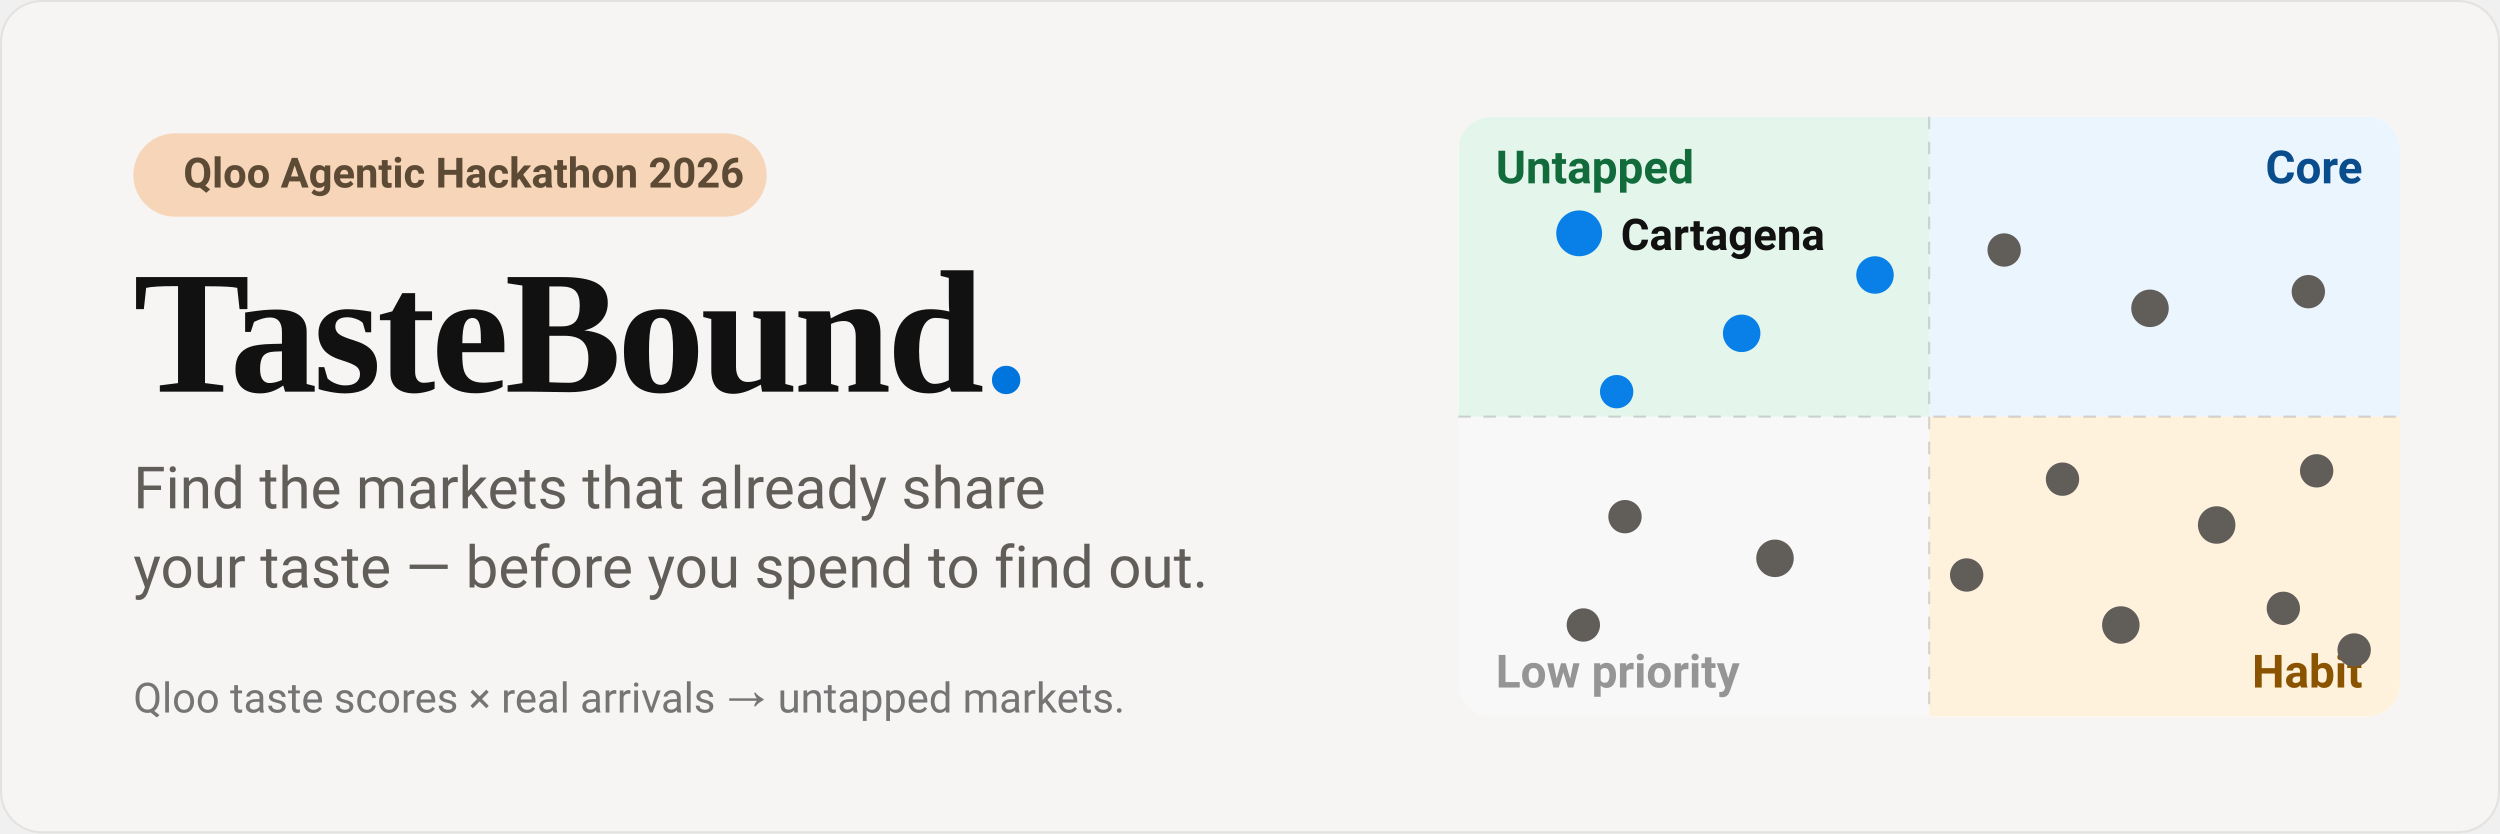
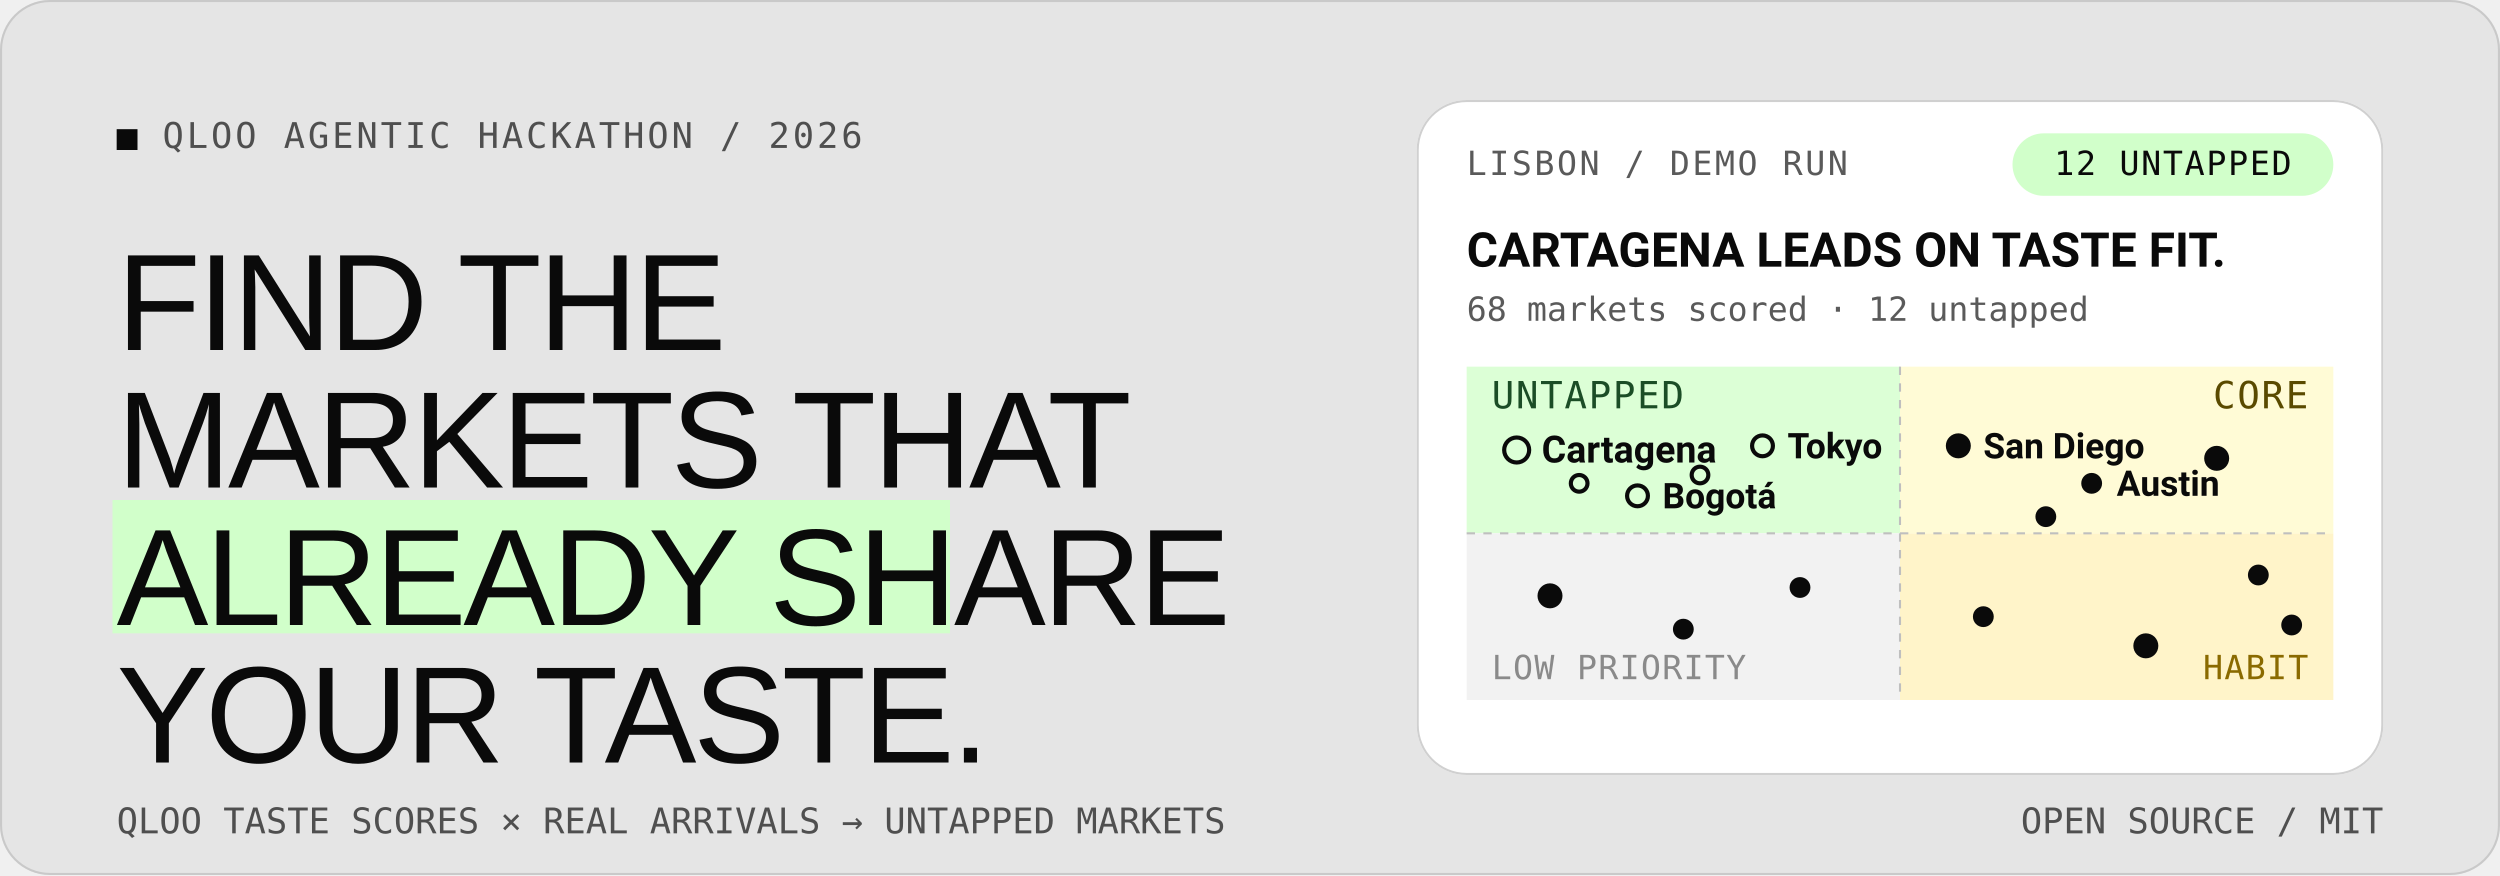
- <svg xmlns="http://www.w3.org/2000/svg" viewBox="0 0 1200 400" width="100%" role="img" aria-label="TasteBound — find the markets that already share your taste. A gap quadrant shows untapped markets in the top-left.">
-   <defs>
-     <clipPath id="panelClip">
-       <rect x="700" y="56" width="452" height="288" rx="16" />
-     </clipPath>
-   </defs>
-   <rect x="0" y="0" width="1200" height="400" rx="20" fill="#f6f5f4" />
-   <rect x="0.5" y="0.5" width="1199" height="399" rx="19.5" fill="none" stroke="rgba(0,0,0,0.08)" />
-   <rect x="64" y="64" width="304" height="40" rx="20" fill="#f6d5b8" />
-   <text x="88" y="90" font-family="-apple-system, 'Segoe UI', Roboto, Helvetica, Arial, sans-serif" font-size="20" font-weight="600" fill="#5c4a35">Qloo Agentic Hackathon 2026</text>
-   <text x="64" y="188" font-family="Georgia, 'Times New Roman', serif" font-size="84" font-weight="700" letter-spacing="-2" fill="#111111">TasteBound<tspan fill="#0075de">.</tspan>
-   </text>
-   <text x="64" y="244" font-family="-apple-system, 'Segoe UI', Roboto, Helvetica, Arial, sans-serif" font-size="28" fill="#615d59">Find the markets that already share</text>
-   <text x="64" y="282" font-family="-apple-system, 'Segoe UI', Roboto, Helvetica, Arial, sans-serif" font-size="28" fill="#615d59">your taste — before you spend to find out.</text>
-   <text x="64" y="342" font-family="-apple-system, 'Segoe UI', Roboto, Helvetica, Arial, sans-serif" font-size="20" fill="#757575">Qloo taste scores × real arrivals → untapped markets.</text>
-   <g clip-path="url(#panelClip)">
-     <rect x="700" y="56" width="452" height="288" fill="#ffffff" />
-     <rect x="700" y="56" width="226" height="144" fill="#d9f2e3" opacity="0.7" />
-     <rect x="926" y="56" width="226" height="144" fill="#e6f3fe" opacity="0.8" />
-     <rect x="700" y="200" width="226" height="144" fill="rgba(0,0,0,0.03)" />
-     <rect x="926" y="200" width="226" height="144" fill="#ffe9c7" opacity="0.6" />
-     <line x1="926" y1="56" x2="926" y2="344" stroke="rgba(0,0,0,0.15)" stroke-dasharray="6 6" />
-     <line x1="700" y1="200" x2="1152" y2="200" stroke="rgba(0,0,0,0.15)" stroke-dasharray="6 6" />
-     <text x="718" y="88" font-family="-apple-system, 'Segoe UI', Roboto, Helvetica, Arial, sans-serif" font-size="22" font-weight="700" fill="#116b3a">Untapped</text>
-     <text x="1134" y="88" text-anchor="end" font-family="-apple-system, 'Segoe UI', Roboto, Helvetica, Arial, sans-serif" font-size="22" font-weight="700" fill="#0a4d8c">Core</text>
-     <text x="718" y="330" font-family="-apple-system, 'Segoe UI', Roboto, Helvetica, Arial, sans-serif" font-size="22" font-weight="700" fill="rgba(0,0,0,0.4)">Low priority</text>
-     <text x="1134" y="330" text-anchor="end" font-family="-apple-system, 'Segoe UI', Roboto, Helvetica, Arial, sans-serif" font-size="22" font-weight="700" fill="#8a5300">Habit</text>
-     <circle cx="758" cy="112" r="11" fill="#097fe8" />
-     <text x="778" y="120" font-family="-apple-system, 'Segoe UI', Roboto, Helvetica, Arial, sans-serif" font-size="21" font-weight="600" fill="#111111">Cartagena</text>
-     <circle cx="836" cy="160" r="9" fill="#097fe8" />
-     <circle cx="776" cy="188" r="8" fill="#097fe8" />
-     <circle cx="900" cy="132" r="9" fill="#097fe8" />
-     <circle cx="962" cy="120" r="8" fill="#615d59" />
-     <circle cx="1032" cy="148" r="9" fill="#615d59" />
-     <circle cx="1108" cy="140" r="8" fill="#615d59" />
-     <circle cx="990" cy="230" r="8" fill="#615d59" />
-     <circle cx="1064" cy="252" r="9" fill="#615d59" />
-     <circle cx="1112" cy="226" r="8" fill="#615d59" />
-     <circle cx="944" cy="276" r="8" fill="#615d59" />
-     <circle cx="1018" cy="300" r="9" fill="#615d59" />
-     <circle cx="1096" cy="292" r="8" fill="#615d59" />
-     <circle cx="1130" cy="312" r="8" fill="#615d59" />
-     <circle cx="780" cy="248" r="8" fill="#615d59" />
-     <circle cx="852" cy="268" r="9" fill="#615d59" />
-     <circle cx="760" cy="300" r="8" fill="#615d59" />
+ <svg xmlns="http://www.w3.org/2000/svg" viewBox="0 0 1200 420" width="100%" role="img" aria-labelledby="title desc">
+   <style>
+     @keyframes tb-repaint { from { opacity: 0.99; } to { opacity: 1; } }
+     svg { animation: tb-repaint 0.01s linear; }
+   </style>
+   <rect width="1200" height="420" rx="24" fill="#e5e5e5" />
+   <rect x="0.5" y="0.5" width="1199" height="419" rx="23.5" fill="none" stroke="#c9c9c9" />
+   <g id="eyebrow" transform="translate(56 62)">
+     <rect width="10" height="10" fill="#0a0a0a" />
+     <text x="22" y="9" font-family="ui-monospace, 'SFMono-Regular', Menlo, Consolas, monospace" font-size="17" letter-spacing="1.4" fill="#4f4f4f">QLOO AGENTIC HACKATHON / 2026</text>
+   </g>
+   <g id="title" font-family="Impact, 'Arial Black', 'Helvetica Neue', Arial, sans-serif" font-size="66" letter-spacing="-1.5" fill="#0a0a0a">
+     <rect x="54" y="240" width="402" height="64" fill="#d1ffca" />
+     <text x="56" y="168">FIND THE</text>
+     <text x="56" y="234">MARKETS THAT</text>
+     <text x="56" y="300">ALREADY SHARE</text>
+     <text x="56" y="366">YOUR TASTE.</text>
+   </g>
+   <g id="meta" font-family="ui-monospace, 'SFMono-Regular', Menlo, Consolas, monospace" font-size="17" fill="#4f4f4f">
+     <text x="56" y="400">QLOO TASTE SCORES × REAL ARRIVALS → UNTAPPED MARKETS</text>
+     <text x="1144" y="400" text-anchor="end">OPEN SOURCE / MIT</text>
+   </g>
+   <g id="run-card">
+     <rect x="680" y="48" width="464" height="324" rx="24" fill="#ffffff" />
+     <rect x="680.5" y="48.5" width="463" height="323" rx="23.5" fill="none" stroke="#d0d0d0" />
+     <text x="704" y="84" font-family="ui-monospace, 'SFMono-Regular', Menlo, Consolas, monospace" font-size="16" letter-spacing="1.2" fill="#5a5a5a">LISBON / DEMO RUN</text>
+     <rect x="966" y="64" width="154" height="30" rx="15" fill="#d1ffca" />
+     <text x="1043" y="84" text-anchor="middle" font-family="ui-monospace, 'SFMono-Regular', Menlo, Consolas, monospace" font-size="16" letter-spacing="0.8" fill="#0a0a0a">12 UNTAPPED</text>
+     <text x="704" y="128" font-family="-apple-system, BlinkMacSystemFont, 'Segoe UI', Roboto, Helvetica, Arial, sans-serif" font-size="23" font-weight="700" fill="#0a0a0a">CARTAGENA LEADS ON TASTE FIT.</text>
+     <text x="704" y="154" font-family="ui-monospace, 'SFMono-Regular', Menlo, Consolas, monospace" font-size="16" fill="#5a5a5a">68 markets scored · 12 untapped</text>
+     <g id="mini-quadrant">
+       <rect x="704" y="176" width="208" height="80" fill="#dcffd6" />
+       <rect x="912" y="176" width="208" height="80" fill="#fffbd6" />
+       <rect x="704" y="256" width="208" height="80" fill="#f2f2f2" />
+       <rect x="912" y="256" width="208" height="80" fill="#fff4c9" />
+       <line x1="912" y1="176" x2="912" y2="336" stroke="#bfbfbf" stroke-width="1" stroke-dasharray="4 4" />
+       <line x1="704" y1="256" x2="1120" y2="256" stroke="#bfbfbf" stroke-width="1" stroke-dasharray="4 4" />
+       <text x="716" y="196" font-family="ui-monospace, 'SFMono-Regular', Menlo, Consolas, monospace" font-size="18" letter-spacing="0.8" fill="#1b4d26">UNTAPPED</text>
+       <text x="1108" y="196" text-anchor="end" font-family="ui-monospace, 'SFMono-Regular', Menlo, Consolas, monospace" font-size="18" letter-spacing="0.8" fill="#5a4a00">CORE</text>
+       <text x="716" y="326" font-family="ui-monospace, 'SFMono-Regular', Menlo, Consolas, monospace" font-size="16" letter-spacing="0.6" fill="#8a8a8a">LOW PRIORITY</text>
+       <text x="1108" y="326" text-anchor="end" font-family="ui-monospace, 'SFMono-Regular', Menlo, Consolas, monospace" font-size="16" letter-spacing="0.6" fill="#8a6a00">HABIT</text>
+       <g stroke="#0a0a0a" stroke-width="2">
+         <circle cx="728" cy="216" r="6" fill="#dcffd6" />
+         <circle cx="846" cy="214" r="5" fill="#dcffd6" />
+         <circle cx="786" cy="238" r="5" fill="#dcffd6" />
+         <circle cx="758" cy="232" r="4" fill="#dcffd6" />
+         <circle cx="816" cy="228" r="4" fill="#dcffd6" />
+       </g>
+       <text x="740" y="222" font-family="-apple-system, BlinkMacSystemFont, 'Segoe UI', Roboto, Helvetica, Arial, sans-serif" font-size="18" font-weight="600" fill="#0a0a0a">Cartagena</text>
+       <text x="858" y="220" font-family="-apple-system, BlinkMacSystemFont, 'Segoe UI', Roboto, Helvetica, Arial, sans-serif" font-size="17" font-weight="600" fill="#0a0a0a">Tokyo</text>
+       <text x="798" y="244" font-family="-apple-system, BlinkMacSystemFont, 'Segoe UI', Roboto, Helvetica, Arial, sans-serif" font-size="17" font-weight="600" fill="#0a0a0a">Bogotá</text>
+       <g fill="#0a0a0a">
+         <circle cx="940" cy="214" r="6" />
+         <circle cx="1004" cy="232" r="5" />
+         <circle cx="1064" cy="220" r="6" />
+         <circle cx="982" cy="248" r="5" />
+         <circle cx="744" cy="286" r="6" />
+         <circle cx="808" cy="302" r="5" />
+         <circle cx="864" cy="282" r="5" />
+         <circle cx="1084" cy="276" r="5" />
+         <circle cx="952" cy="296" r="5" />
+         <circle cx="1030" cy="310" r="6" />
+         <circle cx="1100" cy="300" r="5" />
+       </g>
+       <text x="952" y="220" font-family="-apple-system, BlinkMacSystemFont, 'Segoe UI', Roboto, Helvetica, Arial, sans-serif" font-size="17" font-weight="600" fill="#0a0a0a">San Diego</text>
+       <text x="1016" y="238" font-family="-apple-system, BlinkMacSystemFont, 'Segoe UI', Roboto, Helvetica, Arial, sans-serif" font-size="17" font-weight="600" fill="#0a0a0a">Austin</text>
+     </g>
  </g>
</svg>
